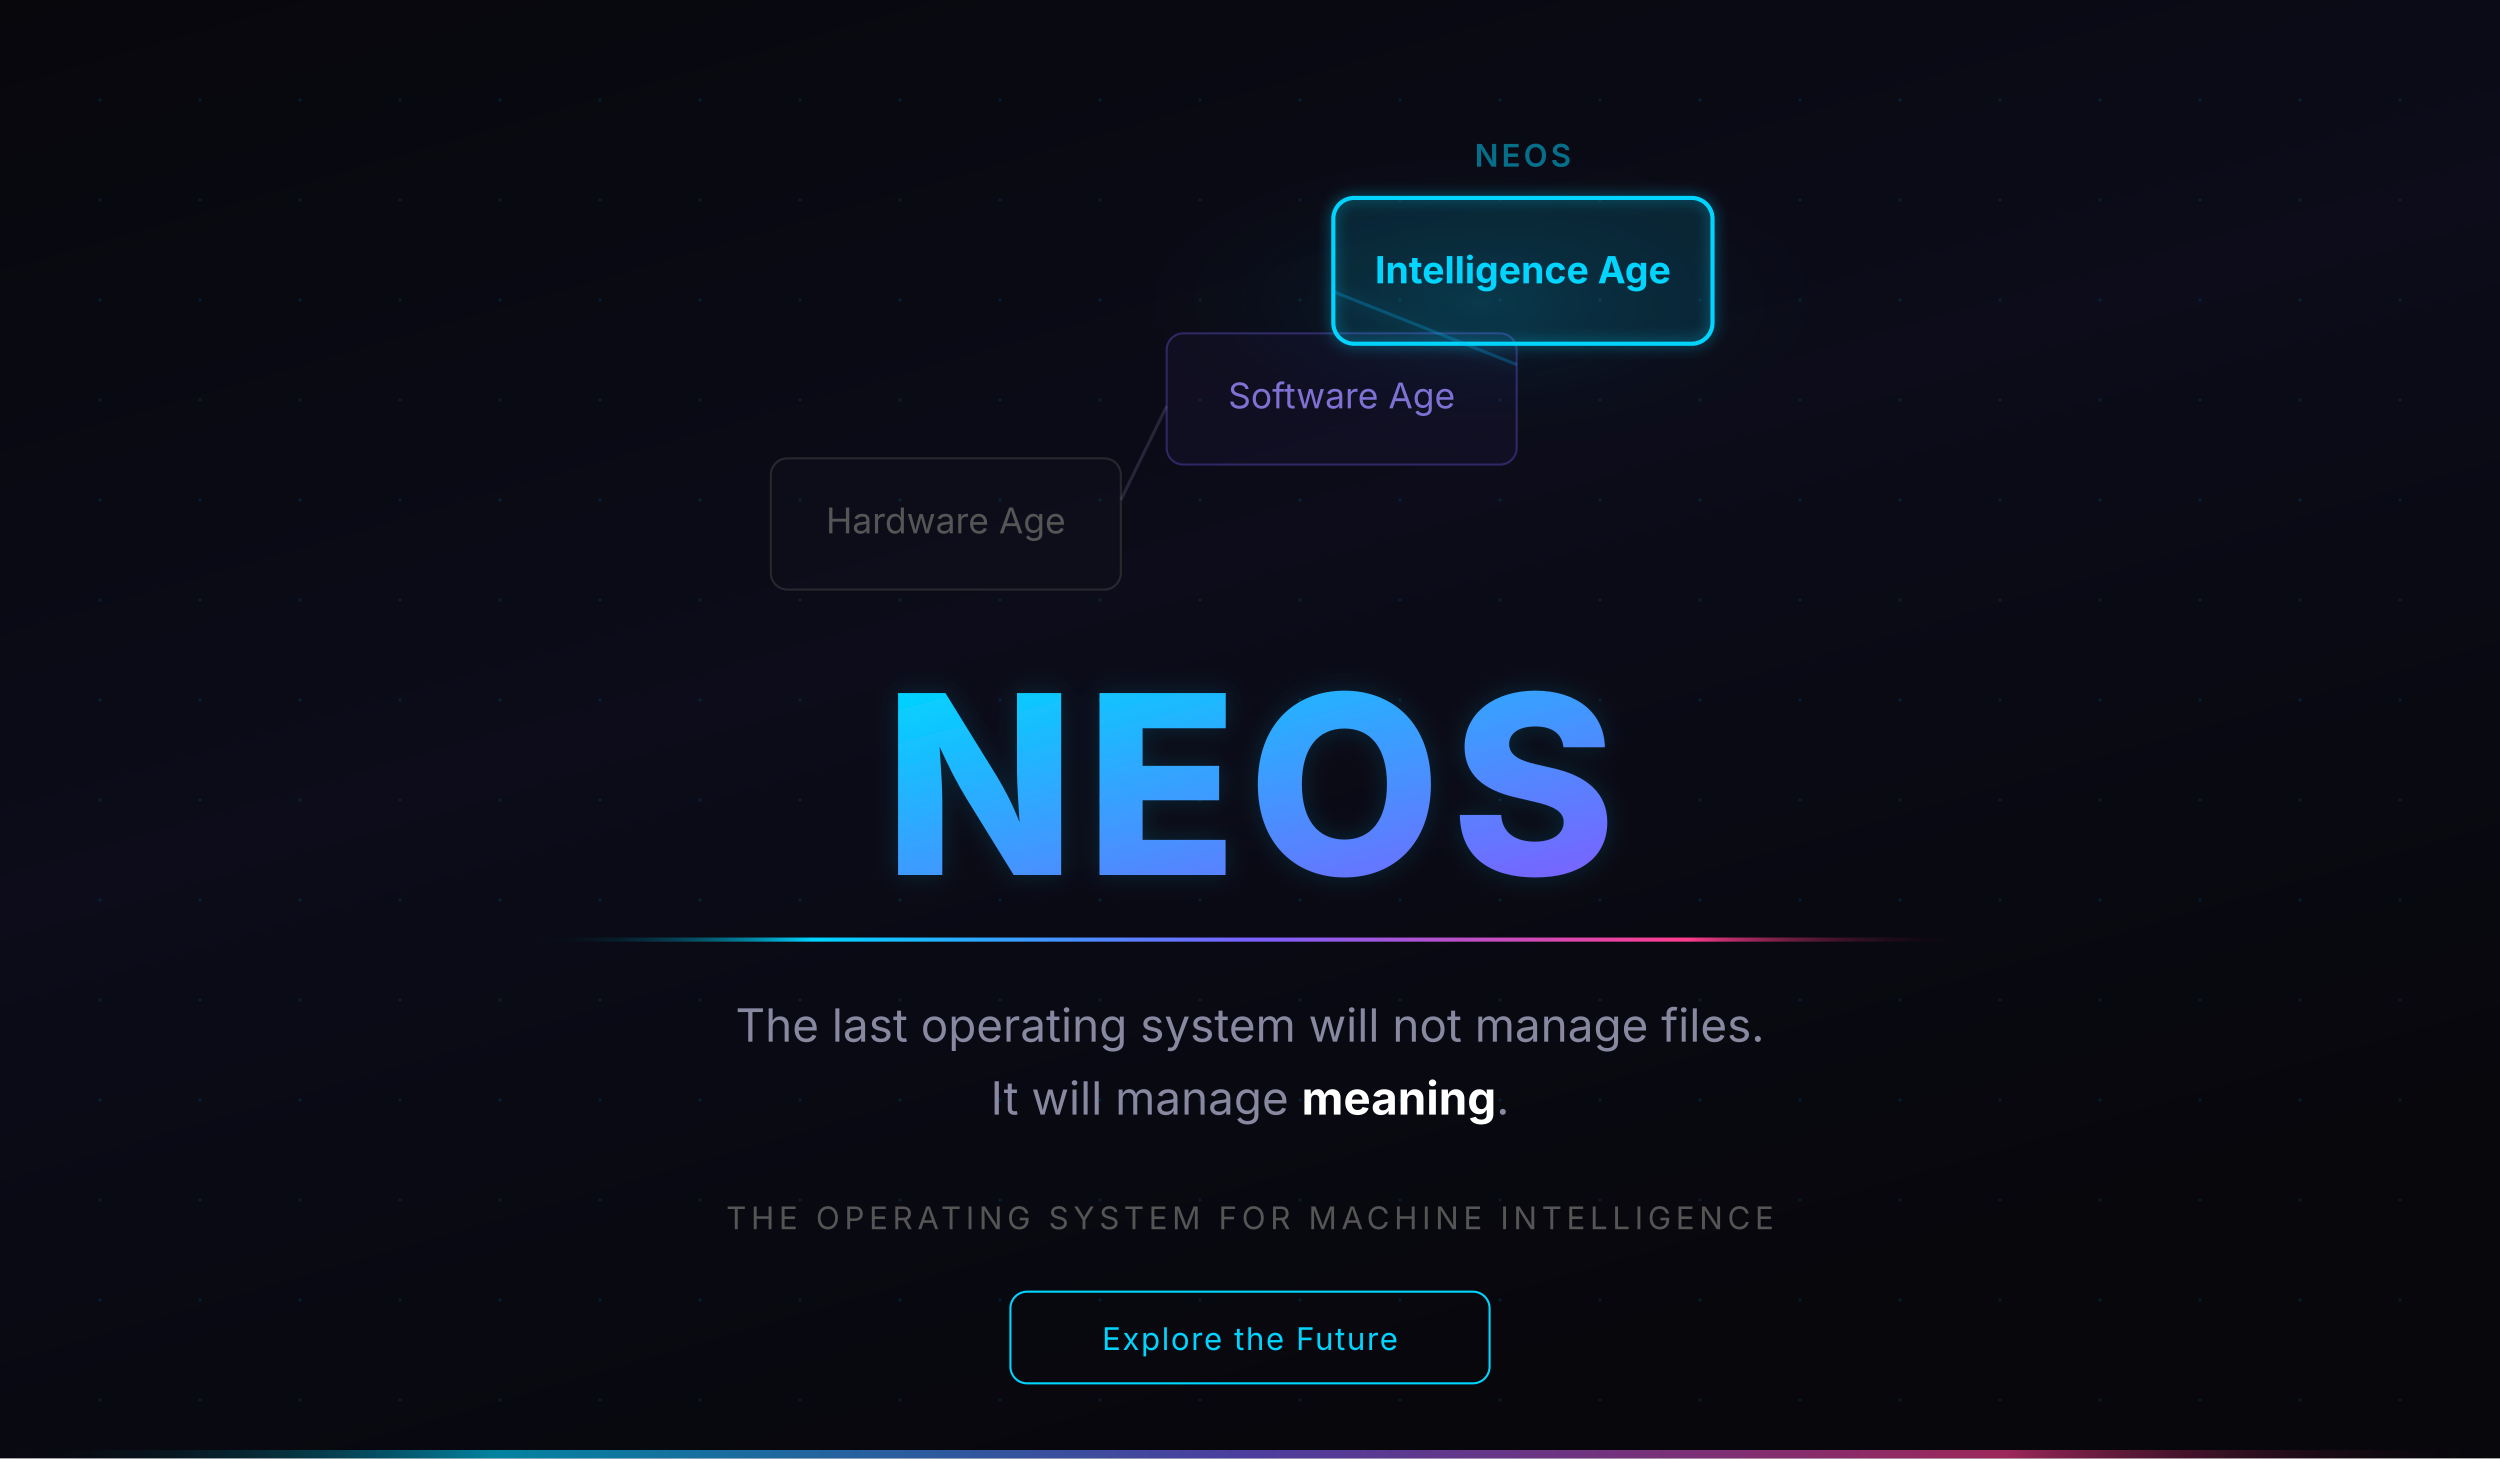
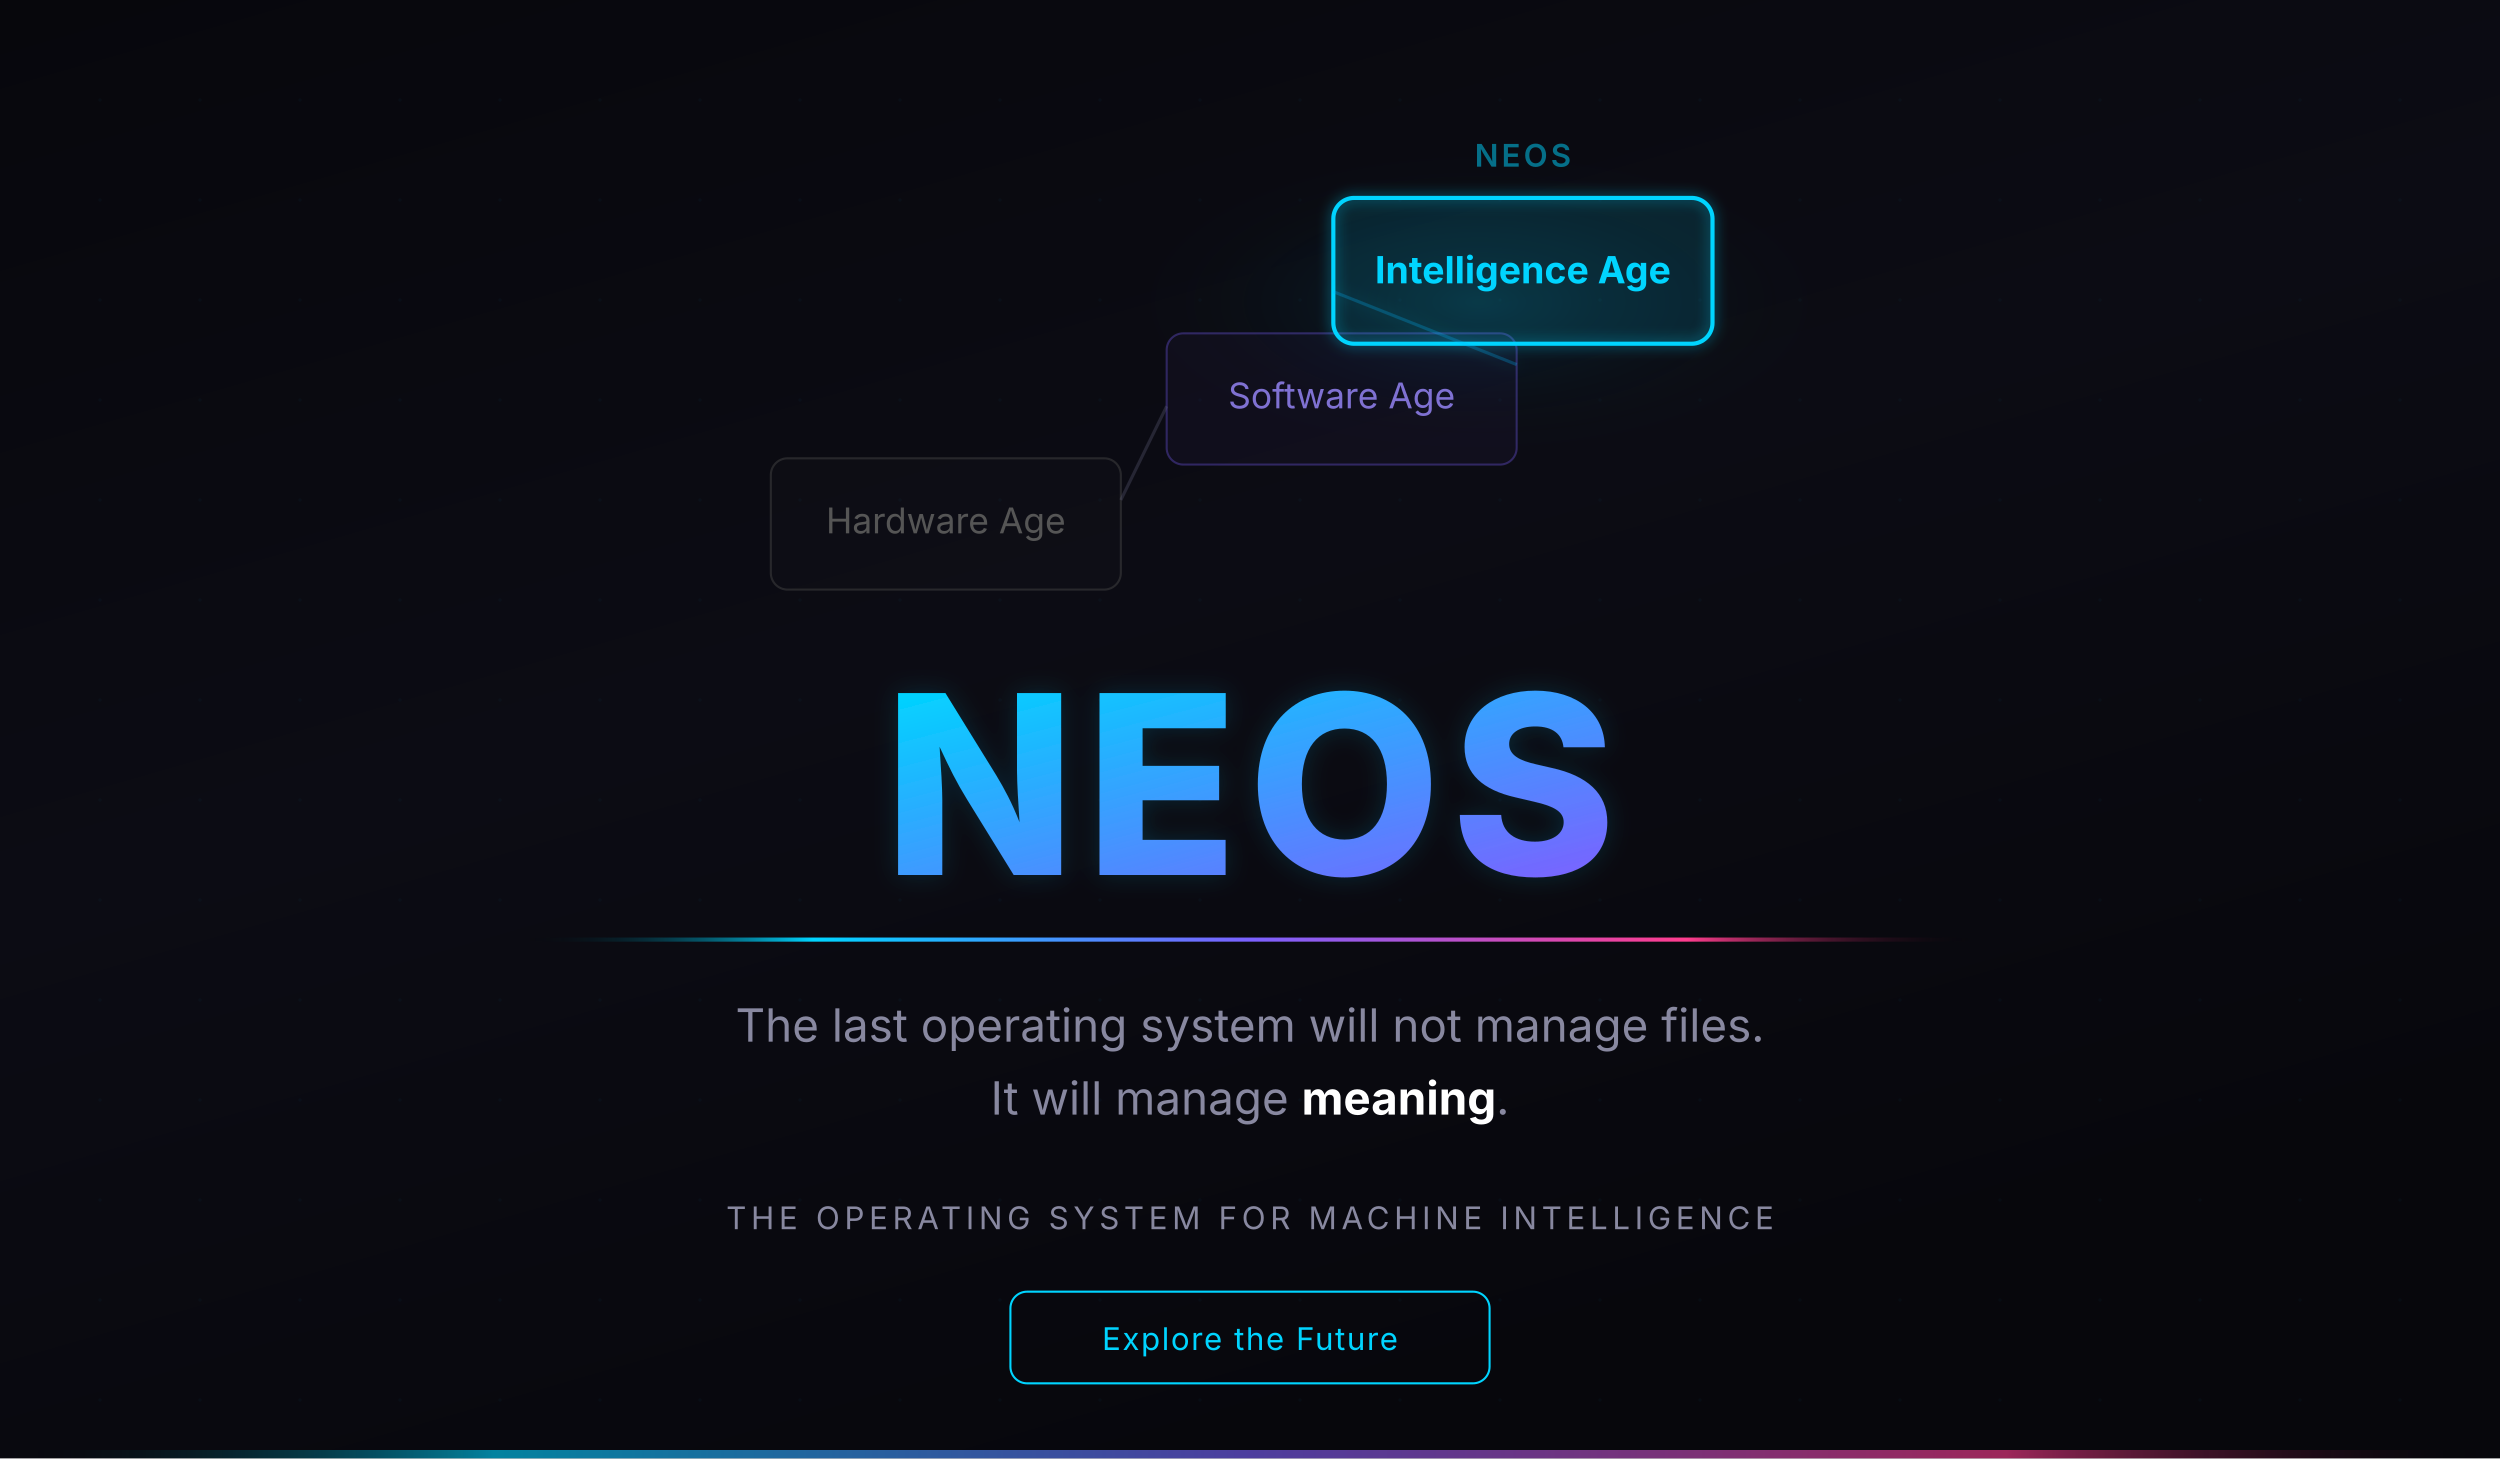
<svg xmlns="http://www.w3.org/2000/svg" viewBox="0 0 1200 700" width="1200" height="700">
  <defs>
    <linearGradient id="bg" x1="0" y1="0" x2="0.5" y2="1">
      <stop offset="0%" stop-color="#07070c" />
-       <stop offset="50%" stop-color="#0c0c1a" />
+       <stop offset="50%" stop-color="#0c0c14" />
      <stop offset="100%" stop-color="#07070c" />
    </linearGradient>
    <linearGradient id="title-grad" x1="0" y1="0" x2="1" y2="1">
      <stop offset="0%" stop-color="#00d4ff" />
      <stop offset="100%" stop-color="#7b61ff" />
    </linearGradient>
    <linearGradient id="line-grad" x1="0" y1="0" x2="1" y2="0">
      <stop offset="0%" stop-color="transparent" />
      <stop offset="20%" stop-color="#00d4ff" />
      <stop offset="50%" stop-color="#7b61ff" />
      <stop offset="80%" stop-color="#ff3d8e" />
      <stop offset="100%" stop-color="transparent" />
    </linearGradient>
    <filter id="glow-cyan" x="-50%" y="-50%" width="200%" height="200%">
      <feGaussianBlur in="SourceGraphic" stdDeviation="3" result="blur" />
      <feFlood flood-color="#00d4ff" flood-opacity="0.6" result="color" />
      <feComposite in="color" in2="blur" operator="in" result="glow" />
      <feMerge>
        <feMergeNode in="glow" />
        <feMergeNode in="SourceGraphic" />
      </feMerge>
    </filter>
    <filter id="glow-title" x="-20%" y="-20%" width="140%" height="140%">
      <feGaussianBlur stdDeviation="6" result="blur" />
      <feFlood flood-color="#00d4ff" flood-opacity="0.15" result="color" />
      <feComposite in="color" in2="blur" operator="in" result="glow" />
      <feMerge>
        <feMergeNode in="glow" />
        <feMergeNode in="SourceGraphic" />
      </feMerge>
    </filter>
    <radialGradient id="intel-glow" cx="0.5" cy="0.5" r="0.5">
      <stop offset="0%" stop-color="rgba(0,212,255,0.12)" />
      <stop offset="100%" stop-color="transparent" />
    </radialGradient>
  </defs>
  <rect width="1200" height="700" fill="url(#bg)" />
-   <g opacity="0.12">
+   <g opacity="0.03">
    <circle cx="48" cy="48" r="0.8" fill="#00b4ff" />
    <circle cx="96" cy="48" r="0.8" fill="#00b4ff" />
    <circle cx="144" cy="48" r="0.8" fill="#00b4ff" />
    <circle cx="192" cy="48" r="0.8" fill="#00b4ff" />
    <circle cx="240" cy="48" r="0.8" fill="#00b4ff" />
    <circle cx="288" cy="48" r="0.8" fill="#00b4ff" />
    <circle cx="336" cy="48" r="0.8" fill="#00b4ff" />
    <circle cx="384" cy="48" r="0.8" fill="#00b4ff" />
    <circle cx="432" cy="48" r="0.8" fill="#00b4ff" />
    <circle cx="480" cy="48" r="0.8" fill="#00b4ff" />
    <circle cx="528" cy="48" r="0.8" fill="#00b4ff" />
    <circle cx="576" cy="48" r="0.8" fill="#00b4ff" />
    <circle cx="624" cy="48" r="0.8" fill="#00b4ff" />
    <circle cx="672" cy="48" r="0.8" fill="#00b4ff" />
    <circle cx="720" cy="48" r="0.8" fill="#00b4ff" />
    <circle cx="768" cy="48" r="0.8" fill="#00b4ff" />
    <circle cx="816" cy="48" r="0.8" fill="#00b4ff" />
    <circle cx="864" cy="48" r="0.8" fill="#00b4ff" />
    <circle cx="912" cy="48" r="0.8" fill="#00b4ff" />
    <circle cx="960" cy="48" r="0.8" fill="#00b4ff" />
    <circle cx="1008" cy="48" r="0.8" fill="#00b4ff" />
    <circle cx="1056" cy="48" r="0.8" fill="#00b4ff" />
    <circle cx="1104" cy="48" r="0.8" fill="#00b4ff" />
    <circle cx="1152" cy="48" r="0.8" fill="#00b4ff" />
    <circle cx="48" cy="96" r="0.8" fill="#00b4ff" />
    <circle cx="96" cy="96" r="0.8" fill="#00b4ff" />
    <circle cx="144" cy="96" r="0.8" fill="#00b4ff" />
    <circle cx="192" cy="96" r="0.8" fill="#00b4ff" />
    <circle cx="240" cy="96" r="0.8" fill="#00b4ff" />
    <circle cx="288" cy="96" r="0.8" fill="#00b4ff" />
    <circle cx="336" cy="96" r="0.8" fill="#00b4ff" />
    <circle cx="384" cy="96" r="0.8" fill="#00b4ff" />
    <circle cx="432" cy="96" r="0.8" fill="#00b4ff" />
    <circle cx="480" cy="96" r="0.8" fill="#00b4ff" />
    <circle cx="528" cy="96" r="0.8" fill="#00b4ff" />
    <circle cx="576" cy="96" r="0.8" fill="#00b4ff" />
    <circle cx="624" cy="96" r="0.8" fill="#00b4ff" />
    <circle cx="672" cy="96" r="0.8" fill="#00b4ff" />
    <circle cx="720" cy="96" r="0.8" fill="#00b4ff" />
    <circle cx="768" cy="96" r="0.8" fill="#00b4ff" />
    <circle cx="816" cy="96" r="0.8" fill="#00b4ff" />
    <circle cx="864" cy="96" r="0.8" fill="#00b4ff" />
    <circle cx="912" cy="96" r="0.8" fill="#00b4ff" />
    <circle cx="960" cy="96" r="0.8" fill="#00b4ff" />
    <circle cx="1008" cy="96" r="0.8" fill="#00b4ff" />
    <circle cx="1056" cy="96" r="0.8" fill="#00b4ff" />
    <circle cx="1104" cy="96" r="0.8" fill="#00b4ff" />
    <circle cx="1152" cy="96" r="0.8" fill="#00b4ff" />
    <circle cx="48" cy="144" r="0.8" fill="#00b4ff" />
    <circle cx="96" cy="144" r="0.8" fill="#00b4ff" />
    <circle cx="144" cy="144" r="0.8" fill="#00b4ff" />
    <circle cx="192" cy="144" r="0.8" fill="#00b4ff" />
    <circle cx="240" cy="144" r="0.8" fill="#00b4ff" />
    <circle cx="288" cy="144" r="0.8" fill="#00b4ff" />
    <circle cx="336" cy="144" r="0.8" fill="#00b4ff" />
    <circle cx="384" cy="144" r="0.8" fill="#00b4ff" />
    <circle cx="432" cy="144" r="0.8" fill="#00b4ff" />
    <circle cx="480" cy="144" r="0.8" fill="#00b4ff" />
    <circle cx="528" cy="144" r="0.8" fill="#00b4ff" />
    <circle cx="576" cy="144" r="0.8" fill="#00b4ff" />
    <circle cx="624" cy="144" r="0.8" fill="#00b4ff" />
    <circle cx="672" cy="144" r="0.8" fill="#00b4ff" />
    <circle cx="720" cy="144" r="0.8" fill="#00b4ff" />
    <circle cx="768" cy="144" r="0.8" fill="#00b4ff" />
    <circle cx="816" cy="144" r="0.8" fill="#00b4ff" />
    <circle cx="864" cy="144" r="0.8" fill="#00b4ff" />
    <circle cx="912" cy="144" r="0.8" fill="#00b4ff" />
    <circle cx="960" cy="144" r="0.8" fill="#00b4ff" />
    <circle cx="1008" cy="144" r="0.8" fill="#00b4ff" />
    <circle cx="1056" cy="144" r="0.8" fill="#00b4ff" />
    <circle cx="1104" cy="144" r="0.8" fill="#00b4ff" />
    <circle cx="1152" cy="144" r="0.8" fill="#00b4ff" />
    <circle cx="48" cy="192" r="0.8" fill="#00b4ff" />
    <circle cx="96" cy="192" r="0.8" fill="#00b4ff" />
    <circle cx="144" cy="192" r="0.8" fill="#00b4ff" />
    <circle cx="192" cy="192" r="0.8" fill="#00b4ff" />
    <circle cx="240" cy="192" r="0.8" fill="#00b4ff" />
    <circle cx="288" cy="192" r="0.8" fill="#00b4ff" />
    <circle cx="336" cy="192" r="0.8" fill="#00b4ff" />
    <circle cx="384" cy="192" r="0.8" fill="#00b4ff" />
    <circle cx="432" cy="192" r="0.8" fill="#00b4ff" />
    <circle cx="480" cy="192" r="0.8" fill="#00b4ff" />
    <circle cx="528" cy="192" r="0.8" fill="#00b4ff" />
    <circle cx="576" cy="192" r="0.8" fill="#00b4ff" />
    <circle cx="624" cy="192" r="0.8" fill="#00b4ff" />
    <circle cx="672" cy="192" r="0.8" fill="#00b4ff" />
    <circle cx="720" cy="192" r="0.8" fill="#00b4ff" />
    <circle cx="768" cy="192" r="0.8" fill="#00b4ff" />
    <circle cx="816" cy="192" r="0.8" fill="#00b4ff" />
    <circle cx="864" cy="192" r="0.8" fill="#00b4ff" />
    <circle cx="912" cy="192" r="0.8" fill="#00b4ff" />
    <circle cx="960" cy="192" r="0.8" fill="#00b4ff" />
    <circle cx="1008" cy="192" r="0.8" fill="#00b4ff" />
    <circle cx="1056" cy="192" r="0.8" fill="#00b4ff" />
    <circle cx="1104" cy="192" r="0.8" fill="#00b4ff" />
    <circle cx="1152" cy="192" r="0.8" fill="#00b4ff" />
    <circle cx="48" cy="240" r="0.8" fill="#00b4ff" />
    <circle cx="96" cy="240" r="0.8" fill="#00b4ff" />
    <circle cx="144" cy="240" r="0.8" fill="#00b4ff" />
    <circle cx="192" cy="240" r="0.8" fill="#00b4ff" />
    <circle cx="240" cy="240" r="0.8" fill="#00b4ff" />
    <circle cx="288" cy="240" r="0.8" fill="#00b4ff" />
    <circle cx="336" cy="240" r="0.8" fill="#00b4ff" />
    <circle cx="384" cy="240" r="0.8" fill="#00b4ff" />
    <circle cx="432" cy="240" r="0.8" fill="#00b4ff" />
    <circle cx="480" cy="240" r="0.8" fill="#00b4ff" />
    <circle cx="528" cy="240" r="0.8" fill="#00b4ff" />
    <circle cx="576" cy="240" r="0.8" fill="#00b4ff" />
    <circle cx="624" cy="240" r="0.8" fill="#00b4ff" />
    <circle cx="672" cy="240" r="0.8" fill="#00b4ff" />
    <circle cx="720" cy="240" r="0.8" fill="#00b4ff" />
    <circle cx="768" cy="240" r="0.8" fill="#00b4ff" />
    <circle cx="816" cy="240" r="0.8" fill="#00b4ff" />
    <circle cx="864" cy="240" r="0.8" fill="#00b4ff" />
    <circle cx="912" cy="240" r="0.8" fill="#00b4ff" />
    <circle cx="960" cy="240" r="0.8" fill="#00b4ff" />
    <circle cx="1008" cy="240" r="0.8" fill="#00b4ff" />
    <circle cx="1056" cy="240" r="0.8" fill="#00b4ff" />
    <circle cx="1104" cy="240" r="0.8" fill="#00b4ff" />
    <circle cx="1152" cy="240" r="0.8" fill="#00b4ff" />
    <circle cx="48" cy="288" r="0.8" fill="#00b4ff" />
    <circle cx="96" cy="288" r="0.8" fill="#00b4ff" />
    <circle cx="144" cy="288" r="0.8" fill="#00b4ff" />
    <circle cx="192" cy="288" r="0.8" fill="#00b4ff" />
    <circle cx="240" cy="288" r="0.8" fill="#00b4ff" />
    <circle cx="288" cy="288" r="0.8" fill="#00b4ff" />
    <circle cx="336" cy="288" r="0.8" fill="#00b4ff" />
    <circle cx="384" cy="288" r="0.8" fill="#00b4ff" />
    <circle cx="432" cy="288" r="0.8" fill="#00b4ff" />
    <circle cx="480" cy="288" r="0.8" fill="#00b4ff" />
    <circle cx="528" cy="288" r="0.8" fill="#00b4ff" />
    <circle cx="576" cy="288" r="0.8" fill="#00b4ff" />
    <circle cx="624" cy="288" r="0.8" fill="#00b4ff" />
    <circle cx="672" cy="288" r="0.8" fill="#00b4ff" />
    <circle cx="720" cy="288" r="0.8" fill="#00b4ff" />
    <circle cx="768" cy="288" r="0.8" fill="#00b4ff" />
    <circle cx="816" cy="288" r="0.8" fill="#00b4ff" />
    <circle cx="864" cy="288" r="0.8" fill="#00b4ff" />
    <circle cx="912" cy="288" r="0.8" fill="#00b4ff" />
    <circle cx="960" cy="288" r="0.8" fill="#00b4ff" />
    <circle cx="1008" cy="288" r="0.8" fill="#00b4ff" />
    <circle cx="1056" cy="288" r="0.8" fill="#00b4ff" />
    <circle cx="1104" cy="288" r="0.8" fill="#00b4ff" />
    <circle cx="1152" cy="288" r="0.8" fill="#00b4ff" />
    <circle cx="48" cy="336" r="0.8" fill="#00b4ff" />
    <circle cx="96" cy="336" r="0.8" fill="#00b4ff" />
    <circle cx="144" cy="336" r="0.8" fill="#00b4ff" />
    <circle cx="192" cy="336" r="0.8" fill="#00b4ff" />
    <circle cx="240" cy="336" r="0.8" fill="#00b4ff" />
    <circle cx="288" cy="336" r="0.8" fill="#00b4ff" />
    <circle cx="336" cy="336" r="0.8" fill="#00b4ff" />
    <circle cx="384" cy="336" r="0.8" fill="#00b4ff" />
    <circle cx="432" cy="336" r="0.8" fill="#00b4ff" />
    <circle cx="480" cy="336" r="0.8" fill="#00b4ff" />
    <circle cx="528" cy="336" r="0.8" fill="#00b4ff" />
    <circle cx="576" cy="336" r="0.8" fill="#00b4ff" />
    <circle cx="624" cy="336" r="0.8" fill="#00b4ff" />
    <circle cx="672" cy="336" r="0.8" fill="#00b4ff" />
    <circle cx="720" cy="336" r="0.8" fill="#00b4ff" />
    <circle cx="768" cy="336" r="0.8" fill="#00b4ff" />
    <circle cx="816" cy="336" r="0.8" fill="#00b4ff" />
    <circle cx="864" cy="336" r="0.8" fill="#00b4ff" />
    <circle cx="912" cy="336" r="0.8" fill="#00b4ff" />
    <circle cx="960" cy="336" r="0.8" fill="#00b4ff" />
    <circle cx="1008" cy="336" r="0.8" fill="#00b4ff" />
    <circle cx="1056" cy="336" r="0.8" fill="#00b4ff" />
    <circle cx="1104" cy="336" r="0.8" fill="#00b4ff" />
    <circle cx="1152" cy="336" r="0.8" fill="#00b4ff" />
    <circle cx="48" cy="384" r="0.8" fill="#00b4ff" />
    <circle cx="96" cy="384" r="0.8" fill="#00b4ff" />
    <circle cx="144" cy="384" r="0.8" fill="#00b4ff" />
    <circle cx="192" cy="384" r="0.8" fill="#00b4ff" />
    <circle cx="240" cy="384" r="0.8" fill="#00b4ff" />
    <circle cx="288" cy="384" r="0.8" fill="#00b4ff" />
    <circle cx="336" cy="384" r="0.8" fill="#00b4ff" />
    <circle cx="384" cy="384" r="0.8" fill="#00b4ff" />
    <circle cx="432" cy="384" r="0.8" fill="#00b4ff" />
    <circle cx="480" cy="384" r="0.8" fill="#00b4ff" />
    <circle cx="528" cy="384" r="0.8" fill="#00b4ff" />
    <circle cx="576" cy="384" r="0.8" fill="#00b4ff" />
    <circle cx="624" cy="384" r="0.8" fill="#00b4ff" />
    <circle cx="672" cy="384" r="0.8" fill="#00b4ff" />
    <circle cx="720" cy="384" r="0.8" fill="#00b4ff" />
    <circle cx="768" cy="384" r="0.8" fill="#00b4ff" />
    <circle cx="816" cy="384" r="0.8" fill="#00b4ff" />
    <circle cx="864" cy="384" r="0.8" fill="#00b4ff" />
    <circle cx="912" cy="384" r="0.8" fill="#00b4ff" />
    <circle cx="960" cy="384" r="0.8" fill="#00b4ff" />
    <circle cx="1008" cy="384" r="0.8" fill="#00b4ff" />
    <circle cx="1056" cy="384" r="0.8" fill="#00b4ff" />
    <circle cx="1104" cy="384" r="0.8" fill="#00b4ff" />
    <circle cx="1152" cy="384" r="0.8" fill="#00b4ff" />
    <circle cx="48" cy="432" r="0.8" fill="#00b4ff" />
    <circle cx="96" cy="432" r="0.8" fill="#00b4ff" />
    <circle cx="144" cy="432" r="0.8" fill="#00b4ff" />
    <circle cx="192" cy="432" r="0.8" fill="#00b4ff" />
    <circle cx="240" cy="432" r="0.8" fill="#00b4ff" />
    <circle cx="288" cy="432" r="0.8" fill="#00b4ff" />
    <circle cx="336" cy="432" r="0.8" fill="#00b4ff" />
    <circle cx="384" cy="432" r="0.8" fill="#00b4ff" />
    <circle cx="432" cy="432" r="0.8" fill="#00b4ff" />
    <circle cx="480" cy="432" r="0.8" fill="#00b4ff" />
    <circle cx="528" cy="432" r="0.8" fill="#00b4ff" />
    <circle cx="576" cy="432" r="0.8" fill="#00b4ff" />
    <circle cx="624" cy="432" r="0.8" fill="#00b4ff" />
    <circle cx="672" cy="432" r="0.8" fill="#00b4ff" />
    <circle cx="720" cy="432" r="0.8" fill="#00b4ff" />
    <circle cx="768" cy="432" r="0.8" fill="#00b4ff" />
    <circle cx="816" cy="432" r="0.8" fill="#00b4ff" />
    <circle cx="864" cy="432" r="0.8" fill="#00b4ff" />
    <circle cx="912" cy="432" r="0.8" fill="#00b4ff" />
    <circle cx="960" cy="432" r="0.8" fill="#00b4ff" />
    <circle cx="1008" cy="432" r="0.8" fill="#00b4ff" />
    <circle cx="1056" cy="432" r="0.8" fill="#00b4ff" />
    <circle cx="1104" cy="432" r="0.8" fill="#00b4ff" />
    <circle cx="1152" cy="432" r="0.8" fill="#00b4ff" />
    <circle cx="48" cy="480" r="0.8" fill="#00b4ff" />
    <circle cx="96" cy="480" r="0.8" fill="#00b4ff" />
    <circle cx="144" cy="480" r="0.8" fill="#00b4ff" />
    <circle cx="192" cy="480" r="0.8" fill="#00b4ff" />
    <circle cx="240" cy="480" r="0.8" fill="#00b4ff" />
    <circle cx="288" cy="480" r="0.8" fill="#00b4ff" />
    <circle cx="336" cy="480" r="0.8" fill="#00b4ff" />
    <circle cx="384" cy="480" r="0.8" fill="#00b4ff" />
    <circle cx="432" cy="480" r="0.8" fill="#00b4ff" />
    <circle cx="480" cy="480" r="0.8" fill="#00b4ff" />
    <circle cx="528" cy="480" r="0.8" fill="#00b4ff" />
    <circle cx="576" cy="480" r="0.8" fill="#00b4ff" />
    <circle cx="624" cy="480" r="0.8" fill="#00b4ff" />
    <circle cx="672" cy="480" r="0.8" fill="#00b4ff" />
    <circle cx="720" cy="480" r="0.8" fill="#00b4ff" />
    <circle cx="768" cy="480" r="0.8" fill="#00b4ff" />
    <circle cx="816" cy="480" r="0.8" fill="#00b4ff" />
    <circle cx="864" cy="480" r="0.8" fill="#00b4ff" />
    <circle cx="912" cy="480" r="0.8" fill="#00b4ff" />
    <circle cx="960" cy="480" r="0.8" fill="#00b4ff" />
    <circle cx="1008" cy="480" r="0.8" fill="#00b4ff" />
    <circle cx="1056" cy="480" r="0.8" fill="#00b4ff" />
    <circle cx="1104" cy="480" r="0.8" fill="#00b4ff" />
    <circle cx="1152" cy="480" r="0.8" fill="#00b4ff" />
    <circle cx="48" cy="528" r="0.8" fill="#00b4ff" />
    <circle cx="96" cy="528" r="0.8" fill="#00b4ff" />
    <circle cx="144" cy="528" r="0.8" fill="#00b4ff" />
    <circle cx="192" cy="528" r="0.8" fill="#00b4ff" />
    <circle cx="240" cy="528" r="0.8" fill="#00b4ff" />
    <circle cx="288" cy="528" r="0.8" fill="#00b4ff" />
    <circle cx="336" cy="528" r="0.8" fill="#00b4ff" />
    <circle cx="384" cy="528" r="0.8" fill="#00b4ff" />
    <circle cx="432" cy="528" r="0.8" fill="#00b4ff" />
    <circle cx="480" cy="528" r="0.8" fill="#00b4ff" />
    <circle cx="528" cy="528" r="0.8" fill="#00b4ff" />
    <circle cx="576" cy="528" r="0.8" fill="#00b4ff" />
    <circle cx="624" cy="528" r="0.8" fill="#00b4ff" />
    <circle cx="672" cy="528" r="0.8" fill="#00b4ff" />
    <circle cx="720" cy="528" r="0.8" fill="#00b4ff" />
    <circle cx="768" cy="528" r="0.8" fill="#00b4ff" />
    <circle cx="816" cy="528" r="0.8" fill="#00b4ff" />
    <circle cx="864" cy="528" r="0.8" fill="#00b4ff" />
    <circle cx="912" cy="528" r="0.8" fill="#00b4ff" />
    <circle cx="960" cy="528" r="0.8" fill="#00b4ff" />
    <circle cx="1008" cy="528" r="0.8" fill="#00b4ff" />
    <circle cx="1056" cy="528" r="0.8" fill="#00b4ff" />
    <circle cx="1104" cy="528" r="0.8" fill="#00b4ff" />
    <circle cx="1152" cy="528" r="0.8" fill="#00b4ff" />
    <circle cx="48" cy="576" r="0.8" fill="#00b4ff" />
    <circle cx="96" cy="576" r="0.8" fill="#00b4ff" />
    <circle cx="144" cy="576" r="0.8" fill="#00b4ff" />
    <circle cx="192" cy="576" r="0.8" fill="#00b4ff" />
    <circle cx="240" cy="576" r="0.8" fill="#00b4ff" />
    <circle cx="288" cy="576" r="0.8" fill="#00b4ff" />
    <circle cx="336" cy="576" r="0.8" fill="#00b4ff" />
    <circle cx="384" cy="576" r="0.8" fill="#00b4ff" />
    <circle cx="432" cy="576" r="0.8" fill="#00b4ff" />
    <circle cx="480" cy="576" r="0.8" fill="#00b4ff" />
    <circle cx="528" cy="576" r="0.8" fill="#00b4ff" />
    <circle cx="576" cy="576" r="0.8" fill="#00b4ff" />
    <circle cx="624" cy="576" r="0.8" fill="#00b4ff" />
    <circle cx="672" cy="576" r="0.8" fill="#00b4ff" />
    <circle cx="720" cy="576" r="0.8" fill="#00b4ff" />
    <circle cx="768" cy="576" r="0.8" fill="#00b4ff" />
    <circle cx="816" cy="576" r="0.8" fill="#00b4ff" />
    <circle cx="864" cy="576" r="0.8" fill="#00b4ff" />
    <circle cx="912" cy="576" r="0.8" fill="#00b4ff" />
    <circle cx="960" cy="576" r="0.8" fill="#00b4ff" />
    <circle cx="1008" cy="576" r="0.8" fill="#00b4ff" />
    <circle cx="1056" cy="576" r="0.8" fill="#00b4ff" />
    <circle cx="1104" cy="576" r="0.8" fill="#00b4ff" />
    <circle cx="1152" cy="576" r="0.8" fill="#00b4ff" />
    <circle cx="48" cy="624" r="0.8" fill="#00b4ff" />
    <circle cx="96" cy="624" r="0.8" fill="#00b4ff" />
    <circle cx="144" cy="624" r="0.8" fill="#00b4ff" />
    <circle cx="192" cy="624" r="0.8" fill="#00b4ff" />
    <circle cx="240" cy="624" r="0.8" fill="#00b4ff" />
    <circle cx="288" cy="624" r="0.8" fill="#00b4ff" />
    <circle cx="336" cy="624" r="0.8" fill="#00b4ff" />
    <circle cx="384" cy="624" r="0.8" fill="#00b4ff" />
    <circle cx="432" cy="624" r="0.8" fill="#00b4ff" />
    <circle cx="480" cy="624" r="0.8" fill="#00b4ff" />
    <circle cx="528" cy="624" r="0.8" fill="#00b4ff" />
    <circle cx="576" cy="624" r="0.8" fill="#00b4ff" />
    <circle cx="624" cy="624" r="0.8" fill="#00b4ff" />
    <circle cx="672" cy="624" r="0.8" fill="#00b4ff" />
    <circle cx="720" cy="624" r="0.8" fill="#00b4ff" />
    <circle cx="768" cy="624" r="0.8" fill="#00b4ff" />
    <circle cx="816" cy="624" r="0.8" fill="#00b4ff" />
    <circle cx="864" cy="624" r="0.8" fill="#00b4ff" />
    <circle cx="912" cy="624" r="0.8" fill="#00b4ff" />
    <circle cx="960" cy="624" r="0.8" fill="#00b4ff" />
    <circle cx="1008" cy="624" r="0.8" fill="#00b4ff" />
    <circle cx="1056" cy="624" r="0.8" fill="#00b4ff" />
    <circle cx="1104" cy="624" r="0.8" fill="#00b4ff" />
    <circle cx="1152" cy="624" r="0.8" fill="#00b4ff" />
    <circle cx="48" cy="672" r="0.8" fill="#00b4ff" />
    <circle cx="96" cy="672" r="0.8" fill="#00b4ff" />
    <circle cx="144" cy="672" r="0.8" fill="#00b4ff" />
    <circle cx="192" cy="672" r="0.8" fill="#00b4ff" />
    <circle cx="240" cy="672" r="0.8" fill="#00b4ff" />
    <circle cx="288" cy="672" r="0.8" fill="#00b4ff" />
    <circle cx="336" cy="672" r="0.8" fill="#00b4ff" />
    <circle cx="384" cy="672" r="0.8" fill="#00b4ff" />
    <circle cx="432" cy="672" r="0.8" fill="#00b4ff" />
    <circle cx="480" cy="672" r="0.8" fill="#00b4ff" />
    <circle cx="528" cy="672" r="0.8" fill="#00b4ff" />
    <circle cx="576" cy="672" r="0.8" fill="#00b4ff" />
    <circle cx="624" cy="672" r="0.8" fill="#00b4ff" />
    <circle cx="672" cy="672" r="0.8" fill="#00b4ff" />
    <circle cx="720" cy="672" r="0.8" fill="#00b4ff" />
    <circle cx="768" cy="672" r="0.8" fill="#00b4ff" />
    <circle cx="816" cy="672" r="0.8" fill="#00b4ff" />
    <circle cx="864" cy="672" r="0.8" fill="#00b4ff" />
    <circle cx="912" cy="672" r="0.8" fill="#00b4ff" />
    <circle cx="960" cy="672" r="0.8" fill="#00b4ff" />
    <circle cx="1008" cy="672" r="0.8" fill="#00b4ff" />
    <circle cx="1056" cy="672" r="0.8" fill="#00b4ff" />
    <circle cx="1104" cy="672" r="0.8" fill="#00b4ff" />
    <circle cx="1152" cy="672" r="0.8" fill="#00b4ff" />
  </g>
  <ellipse cx="710" cy="145" rx="180" ry="80" fill="url(#intel-glow)" />
  <rect x="370" y="220" width="168" height="63" rx="8" fill="rgba(80,80,100,0.04)" stroke="#444" stroke-width="1" opacity="0.5" />
  <text x="454" y="256" text-anchor="middle" fill="#555" font-family="system-ui, -apple-system, sans-serif" font-size="17">Hardware Age</text>
  <rect x="560" y="160" width="168" height="63" rx="8" fill="rgba(123,97,255,0.05)" stroke="rgba(123,97,255,0.4)" stroke-width="1" opacity="0.8" />
  <text x="644" y="196" text-anchor="middle" fill="rgba(155,138,255,0.8)" font-family="system-ui, -apple-system, sans-serif" font-size="17">Software Age</text>
  <rect x="640" y="95" width="182" height="70" rx="10" fill="rgba(0,212,255,0.08)" stroke="#00d4ff" stroke-width="2" filter="url(#glow-cyan)" />
  <text x="731" y="136" text-anchor="middle" fill="#00d4ff" font-family="system-ui, -apple-system, sans-serif" font-size="18" font-weight="700">Intelligence Age</text>
  <line x1="538" y1="240" x2="560" y2="195" stroke="rgba(100,100,130,0.3)" stroke-width="1.5" />
  <line x1="728" y1="175" x2="640" y2="140" stroke="rgba(0,180,255,0.25)" stroke-width="1.5" filter="url(#glow-cyan)" />
  <text x="731" y="80" text-anchor="middle" fill="rgba(0,212,255,0.5)" font-family="system-ui, -apple-system, sans-serif" font-size="15" font-weight="600" letter-spacing="0.1em">NEOS</text>
  <text x="600" y="420" text-anchor="middle" fill="url(#title-grad)" font-family="system-ui, -apple-system, sans-serif" font-size="120" font-weight="800" letter-spacing="0.04em" filter="url(#glow-title)">NEOS</text>
  <rect x="250" y="450" width="700" height="2" rx="1" fill="url(#line-grad)" />
  <text x="600" y="500" text-anchor="middle" fill="#8888a0" font-family="system-ui, -apple-system, sans-serif" font-size="22">The last operating system will not manage files.</text>
  <text x="600" y="535" text-anchor="middle" fill="#8888a0" font-family="system-ui, -apple-system, sans-serif" font-size="22">It will manage <tspan fill="#ffffff" font-weight="700">meaning</tspan>.</text>
-   <text x="600" y="590" text-anchor="middle" fill="#555" font-family="system-ui, -apple-system, sans-serif" font-size="15" letter-spacing="0.15em">THE OPERATING SYSTEM FOR MACHINE INTELLIGENCE</text>
+   <text x="600" y="590" text-anchor="middle" fill="#8888a0" font-family="system-ui, -apple-system, sans-serif" font-size="15" letter-spacing="0.15em">THE OPERATING SYSTEM FOR MACHINE INTELLIGENCE</text>
  <rect x="485" y="620" width="230" height="44" rx="8" fill="none" stroke="#00d4ff" stroke-width="1" />
  <text x="600" y="648" text-anchor="middle" fill="#00d4ff" font-family="system-ui, -apple-system, sans-serif" font-size="15" letter-spacing="0.05em">Explore the Future</text>
  <rect x="0" y="696" width="1200" height="4" fill="url(#line-grad)" opacity="0.6" />
</svg>
